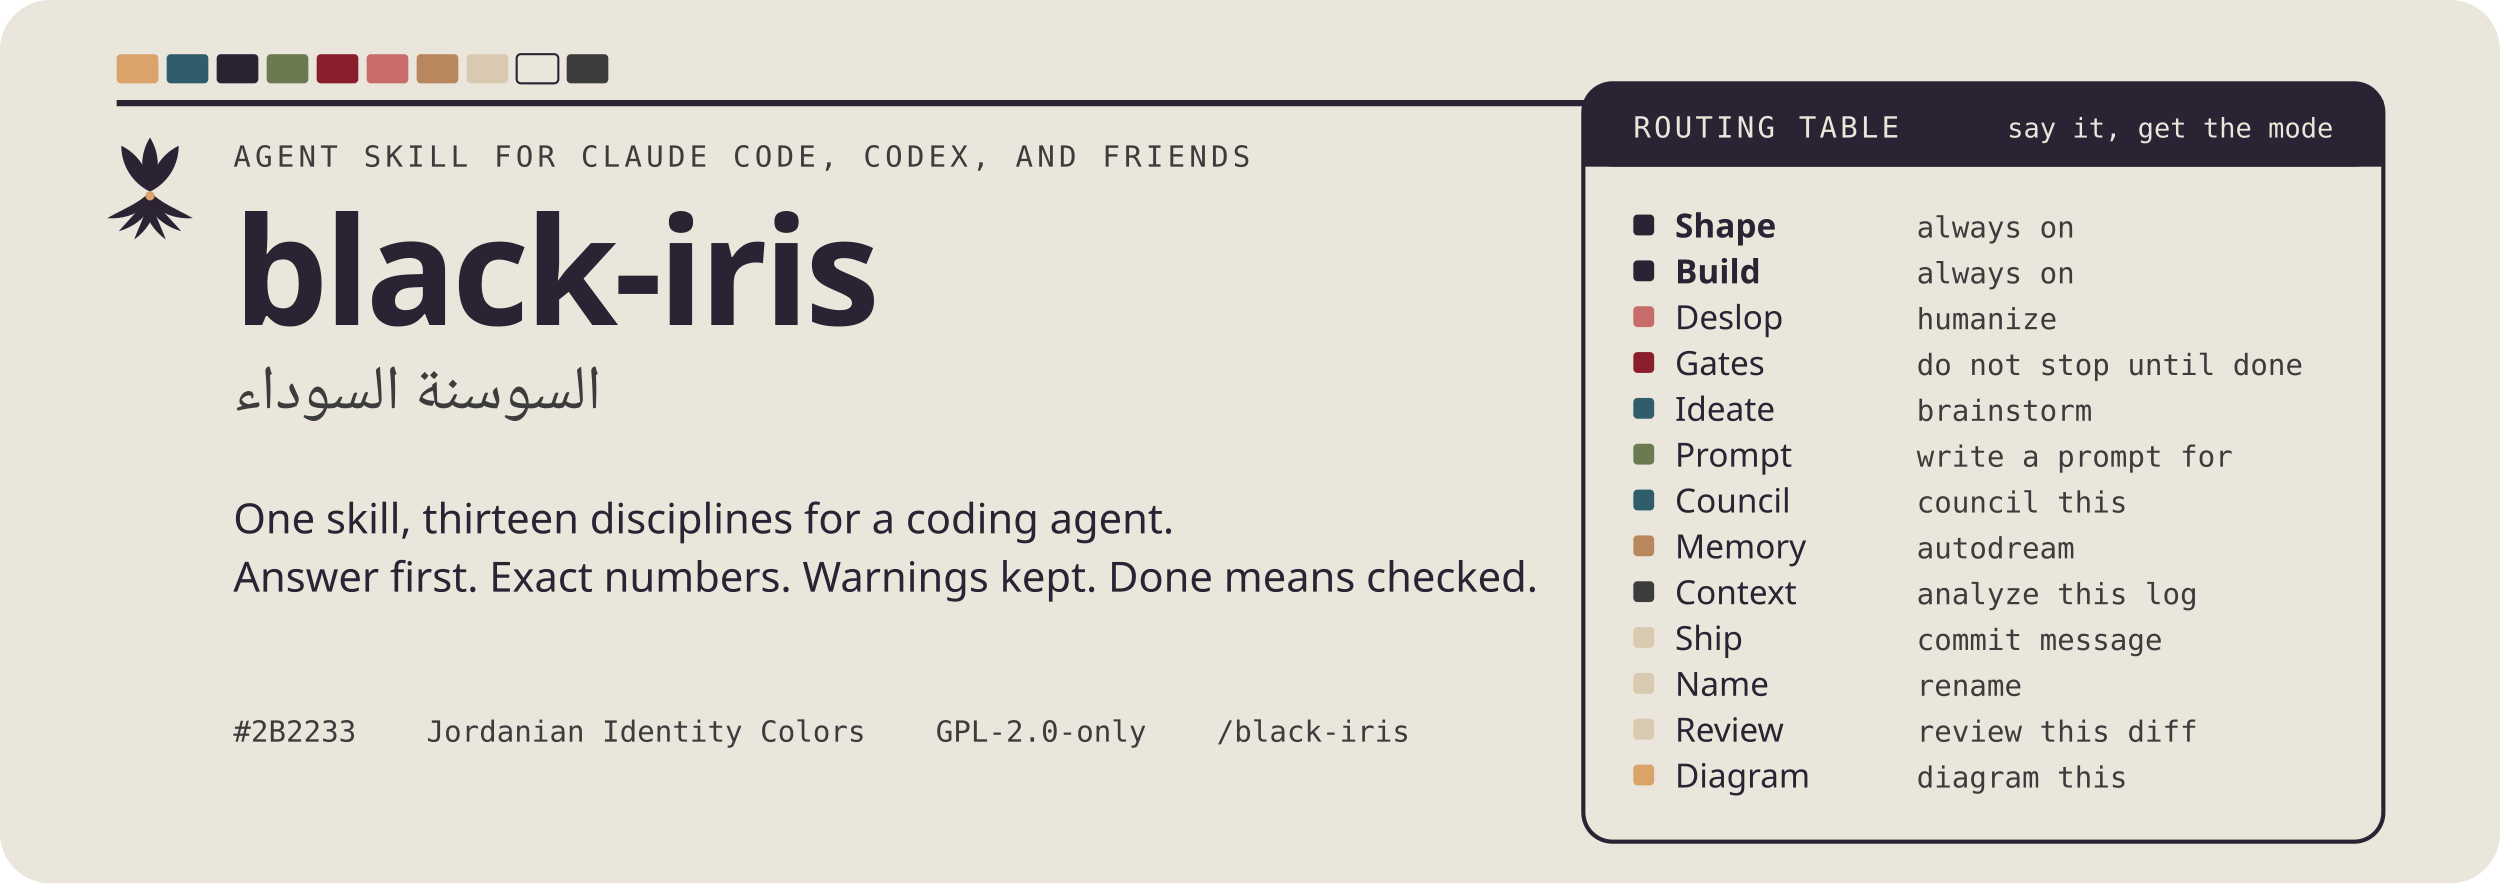
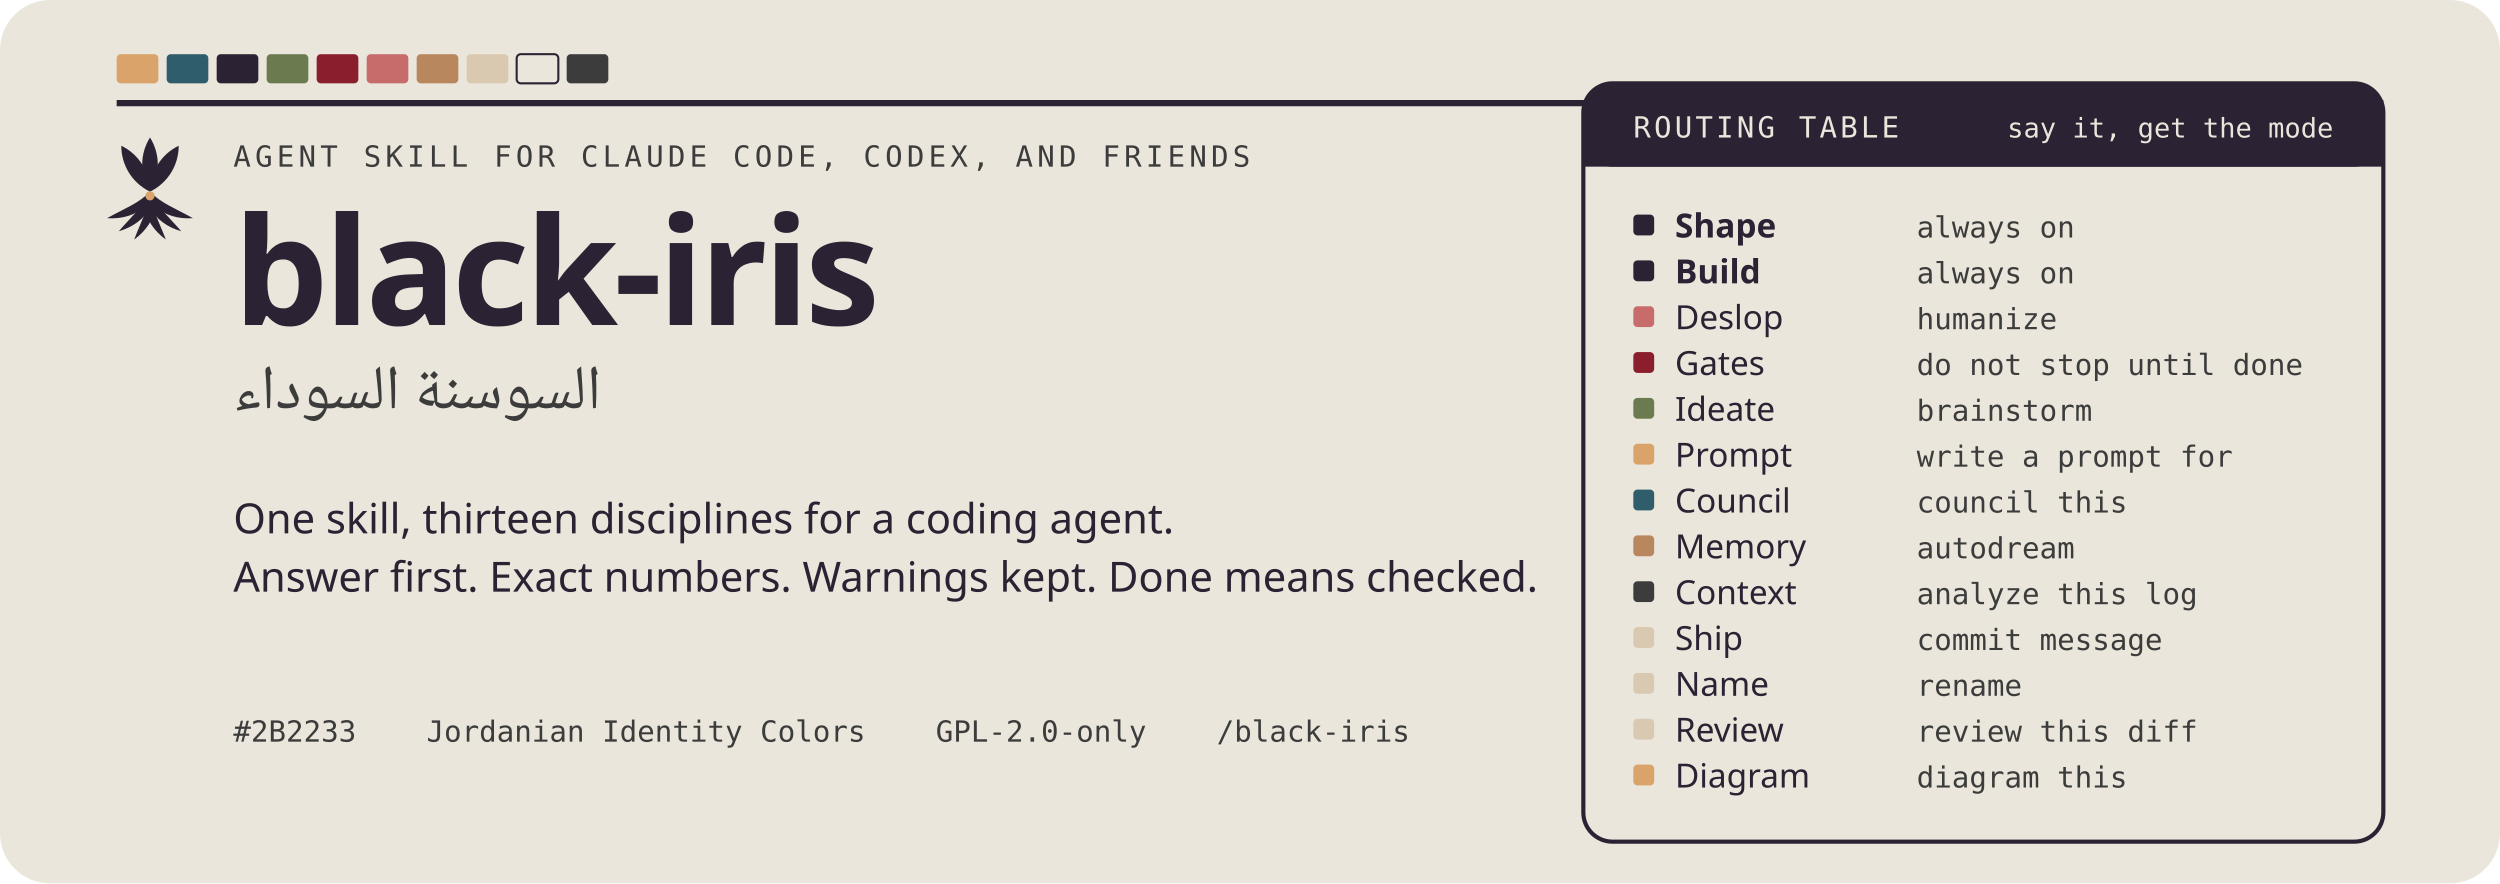
<svg xmlns="http://www.w3.org/2000/svg" width="1200" height="424" viewBox="0 0 1200 424" role="img" aria-labelledby="title desc">
  <rect width="1200" height="424" rx="24" fill="#EAE6DB" />
  <rect x="56" y="48" width="1088" height="3" fill="#2B2233" />
  <g id="identity-strip" transform="translate(56 26)">
    <rect x="0" y="0" width="20" height="14" rx="2" fill="#D9A36A" />
    <rect x="24" y="0" width="20" height="14" rx="2" fill="#2F5D6B" />
    <rect x="48" y="0" width="20" height="14" rx="2" fill="#2B2233" />
    <rect x="72" y="0" width="20" height="14" rx="2" fill="#6B7A4F" />
    <rect x="96" y="0" width="20" height="14" rx="2" fill="#8B1E2D" />
    <rect x="120" y="0" width="20" height="14" rx="2" fill="#C76B6B" />
    <rect x="144" y="0" width="20" height="14" rx="2" fill="#B9875E" />
    <rect x="168" y="0" width="20" height="14" rx="2" fill="#D9C9B0" />
    <rect x="192" y="0" width="20" height="14" rx="2" fill="#EAE6DB" stroke="#2B2233" stroke-width="1" />
    <rect x="216" y="0" width="20" height="14" rx="2" fill="#3C3C3C" />
  </g>
  <g transform="translate(72 92) scale(1.0)" fill="#2B2233">
    <path d="M0,0 C-5,-8 -5,-18 0,-26 C5,-18 5,-8 0,0Z" transform="rotate(-32)" />
    <path d="M0,0 C-5,-8 -5,-18 0,-26 C5,-18 5,-8 0,0Z" transform="rotate(0)" />
    <path d="M0,0 C-5,-8 -5,-18 0,-26 C5,-18 5,-8 0,0Z" transform="rotate(32)" />
    <path d="M0,0 C-3,7 -9,12 -15,19 C-8,17 -3,13 0,8 C3,13 8,17 15,19 C9,12 3,7 0,0Z" transform="rotate(-20)" />
    <path d="M0,0 C-3,7 -9,12 -15,19 C-8,17 -3,13 0,8 C3,13 8,17 15,19 C9,12 3,7 0,0Z" transform="rotate(0)" />
    <path d="M0,0 C-3,7 -9,12 -15,19 C-8,17 -3,13 0,8 C3,13 8,17 15,19 C9,12 3,7 0,0Z" transform="rotate(20)" />
    <circle cx="0" cy="2" r="2.2" fill="#D9A36A" />
  </g>
  <g id="title-block" transform="translate(112 64)">
    <text x="0" y="16" font-family="ui-monospace, SFMono-Regular, Menlo, monospace" font-size="14" letter-spacing="2" fill="#3C3C3C">AGENT SKILL FOR CLAUDE CODE, CODEX, AND FRIENDS</text>
    <text x="0" y="92" font-family="-apple-system, BlinkMacSystemFont, 'Segoe UI', 'Noto Sans', 'Noto Naskh Arabic', sans-serif" font-size="72" font-weight="800" letter-spacing="-2" fill="#2B2233">black-iris</text>
    <text x="0" y="132" font-family="-apple-system, BlinkMacSystemFont, 'Segoe UI', 'Noto Sans', 'Noto Naskh Arabic', sans-serif" font-size="30" fill="#3C3C3C">السوسنة السوداء</text>
    <text x="0" y="192" font-family="-apple-system, BlinkMacSystemFont, 'Segoe UI', 'Noto Sans', 'Noto Naskh Arabic', sans-serif" font-size="20" fill="#2B2233">One skill, thirteen disciplines for a coding agent.</text>
    <text x="0" y="220" font-family="-apple-system, BlinkMacSystemFont, 'Segoe UI', 'Noto Sans', 'Noto Naskh Arabic', sans-serif" font-size="20" fill="#2B2233">Answer first. Exact numbers. Warnings kept. Done means checked.</text>
    <text x="0" y="292" xml:space="preserve" font-family="ui-monospace, SFMono-Regular, Menlo, monospace" font-size="14" fill="#3C3C3C">#2B2233    Jordanian Identity Colors    GPL-2.0-only    /black-iris</text>
  </g>
  <g id="project-proof" transform="translate(760 40)">
    <rect x="0" y="0" width="384" height="364" rx="14" fill="#EAE6DB" stroke="#2B2233" stroke-width="2" />
    <rect x="0" y="0" width="384" height="40" rx="14" fill="#2B2233" />
    <rect x="0" y="26" width="384" height="14" fill="#2B2233" />
    <text x="24" y="26" font-family="ui-monospace, SFMono-Regular, Menlo, monospace" font-size="14" letter-spacing="1.5" fill="#EAE6DB">ROUTING TABLE</text>
    <text x="360" y="26" text-anchor="end" font-family="ui-monospace, SFMono-Regular, Menlo, monospace" font-size="13" fill="#EAE6DB">say it, get the mode</text>
    <rect x="24" y="63" width="10" height="10" rx="2" fill="#2B2233" />
    <text x="44" y="74" font-family="-apple-system, BlinkMacSystemFont, 'Segoe UI', 'Noto Sans', 'Noto Naskh Arabic', sans-serif" font-size="16" font-weight="700" fill="#2B2233">Shape</text>
    <text x="160" y="74" font-family="ui-monospace, SFMono-Regular, Menlo, monospace" font-size="14" fill="#3C3C3C">always on</text>
    <rect x="24" y="85" width="10" height="10" rx="2" fill="#2B2233" />
    <text x="44" y="96" font-family="-apple-system, BlinkMacSystemFont, 'Segoe UI', 'Noto Sans', 'Noto Naskh Arabic', sans-serif" font-size="16" font-weight="700" fill="#2B2233">Build</text>
    <text x="160" y="96" font-family="ui-monospace, SFMono-Regular, Menlo, monospace" font-size="14" fill="#3C3C3C">always on</text>
    <rect x="24" y="107" width="10" height="10" rx="2" fill="#C76B6B" />
    <text x="44" y="118" font-family="-apple-system, BlinkMacSystemFont, 'Segoe UI', 'Noto Sans', 'Noto Naskh Arabic', sans-serif" font-size="16" font-weight="500" fill="#2B2233">Deslop</text>
    <text x="160" y="118" font-family="ui-monospace, SFMono-Regular, Menlo, monospace" font-size="14" fill="#3C3C3C">humanize</text>
    <rect x="24" y="129" width="10" height="10" rx="2" fill="#8B1E2D" />
    <text x="44" y="140" font-family="-apple-system, BlinkMacSystemFont, 'Segoe UI', 'Noto Sans', 'Noto Naskh Arabic', sans-serif" font-size="16" font-weight="500" fill="#2B2233">Gates</text>
    <text x="160" y="140" font-family="ui-monospace, SFMono-Regular, Menlo, monospace" font-size="14" fill="#3C3C3C">do not stop until done</text>
-     <rect x="24" y="151" width="10" height="10" rx="2" fill="#2F5D6B" />
+     <rect x="24" y="151" width="10" height="10" rx="2" fill="#6B7A4F" />
    <text x="44" y="162" font-family="-apple-system, BlinkMacSystemFont, 'Segoe UI', 'Noto Sans', 'Noto Naskh Arabic', sans-serif" font-size="16" font-weight="500" fill="#2B2233">Ideate</text>
    <text x="160" y="162" font-family="ui-monospace, SFMono-Regular, Menlo, monospace" font-size="14" fill="#3C3C3C">brainstorm</text>
-     <rect x="24" y="173" width="10" height="10" rx="2" fill="#6B7A4F" />
+     <rect x="24" y="173" width="10" height="10" rx="2" fill="#D9A36A" />
    <text x="44" y="184" font-family="-apple-system, BlinkMacSystemFont, 'Segoe UI', 'Noto Sans', 'Noto Naskh Arabic', sans-serif" font-size="16" font-weight="500" fill="#2B2233">Prompt</text>
    <text x="160" y="184" font-family="ui-monospace, SFMono-Regular, Menlo, monospace" font-size="14" fill="#3C3C3C">write a prompt for</text>
    <rect x="24" y="195" width="10" height="10" rx="2" fill="#2F5D6B" />
    <text x="44" y="206" font-family="-apple-system, BlinkMacSystemFont, 'Segoe UI', 'Noto Sans', 'Noto Naskh Arabic', sans-serif" font-size="16" font-weight="500" fill="#2B2233">Council</text>
    <text x="160" y="206" font-family="ui-monospace, SFMono-Regular, Menlo, monospace" font-size="14" fill="#3C3C3C">council this</text>
    <rect x="24" y="217" width="10" height="10" rx="2" fill="#B9875E" />
    <text x="44" y="228" font-family="-apple-system, BlinkMacSystemFont, 'Segoe UI', 'Noto Sans', 'Noto Naskh Arabic', sans-serif" font-size="16" font-weight="500" fill="#2B2233">Memory</text>
    <text x="160" y="228" font-family="ui-monospace, SFMono-Regular, Menlo, monospace" font-size="14" fill="#3C3C3C">autodream</text>
    <rect x="24" y="239" width="10" height="10" rx="2" fill="#3C3C3C" />
    <text x="44" y="250" font-family="-apple-system, BlinkMacSystemFont, 'Segoe UI', 'Noto Sans', 'Noto Naskh Arabic', sans-serif" font-size="16" font-weight="500" fill="#2B2233">Context</text>
    <text x="160" y="250" font-family="ui-monospace, SFMono-Regular, Menlo, monospace" font-size="14" fill="#3C3C3C">analyze this log</text>
    <rect x="24" y="261" width="10" height="10" rx="2" fill="#D9C9B0" />
    <text x="44" y="272" font-family="-apple-system, BlinkMacSystemFont, 'Segoe UI', 'Noto Sans', 'Noto Naskh Arabic', sans-serif" font-size="16" font-weight="500" fill="#2B2233">Ship</text>
    <text x="160" y="272" font-family="ui-monospace, SFMono-Regular, Menlo, monospace" font-size="14" fill="#3C3C3C">commit message</text>
    <rect x="24" y="283" width="10" height="10" rx="2" fill="#D9C9B0" />
    <text x="44" y="294" font-family="-apple-system, BlinkMacSystemFont, 'Segoe UI', 'Noto Sans', 'Noto Naskh Arabic', sans-serif" font-size="16" font-weight="500" fill="#2B2233">Name</text>
    <text x="160" y="294" font-family="ui-monospace, SFMono-Regular, Menlo, monospace" font-size="14" fill="#3C3C3C">rename</text>
    <rect x="24" y="305" width="10" height="10" rx="2" fill="#D9C9B0" />
    <text x="44" y="316" font-family="-apple-system, BlinkMacSystemFont, 'Segoe UI', 'Noto Sans', 'Noto Naskh Arabic', sans-serif" font-size="16" font-weight="500" fill="#2B2233">Review</text>
    <text x="160" y="316" font-family="ui-monospace, SFMono-Regular, Menlo, monospace" font-size="14" fill="#3C3C3C">review this diff</text>
    <rect x="24" y="327" width="10" height="10" rx="2" fill="#D9A36A" />
    <text x="44" y="338" font-family="-apple-system, BlinkMacSystemFont, 'Segoe UI', 'Noto Sans', 'Noto Naskh Arabic', sans-serif" font-size="16" font-weight="500" fill="#2B2233">Diagram</text>
    <text x="160" y="338" font-family="ui-monospace, SFMono-Regular, Menlo, monospace" font-size="14" fill="#3C3C3C">diagram this</text>
  </g>
</svg>
